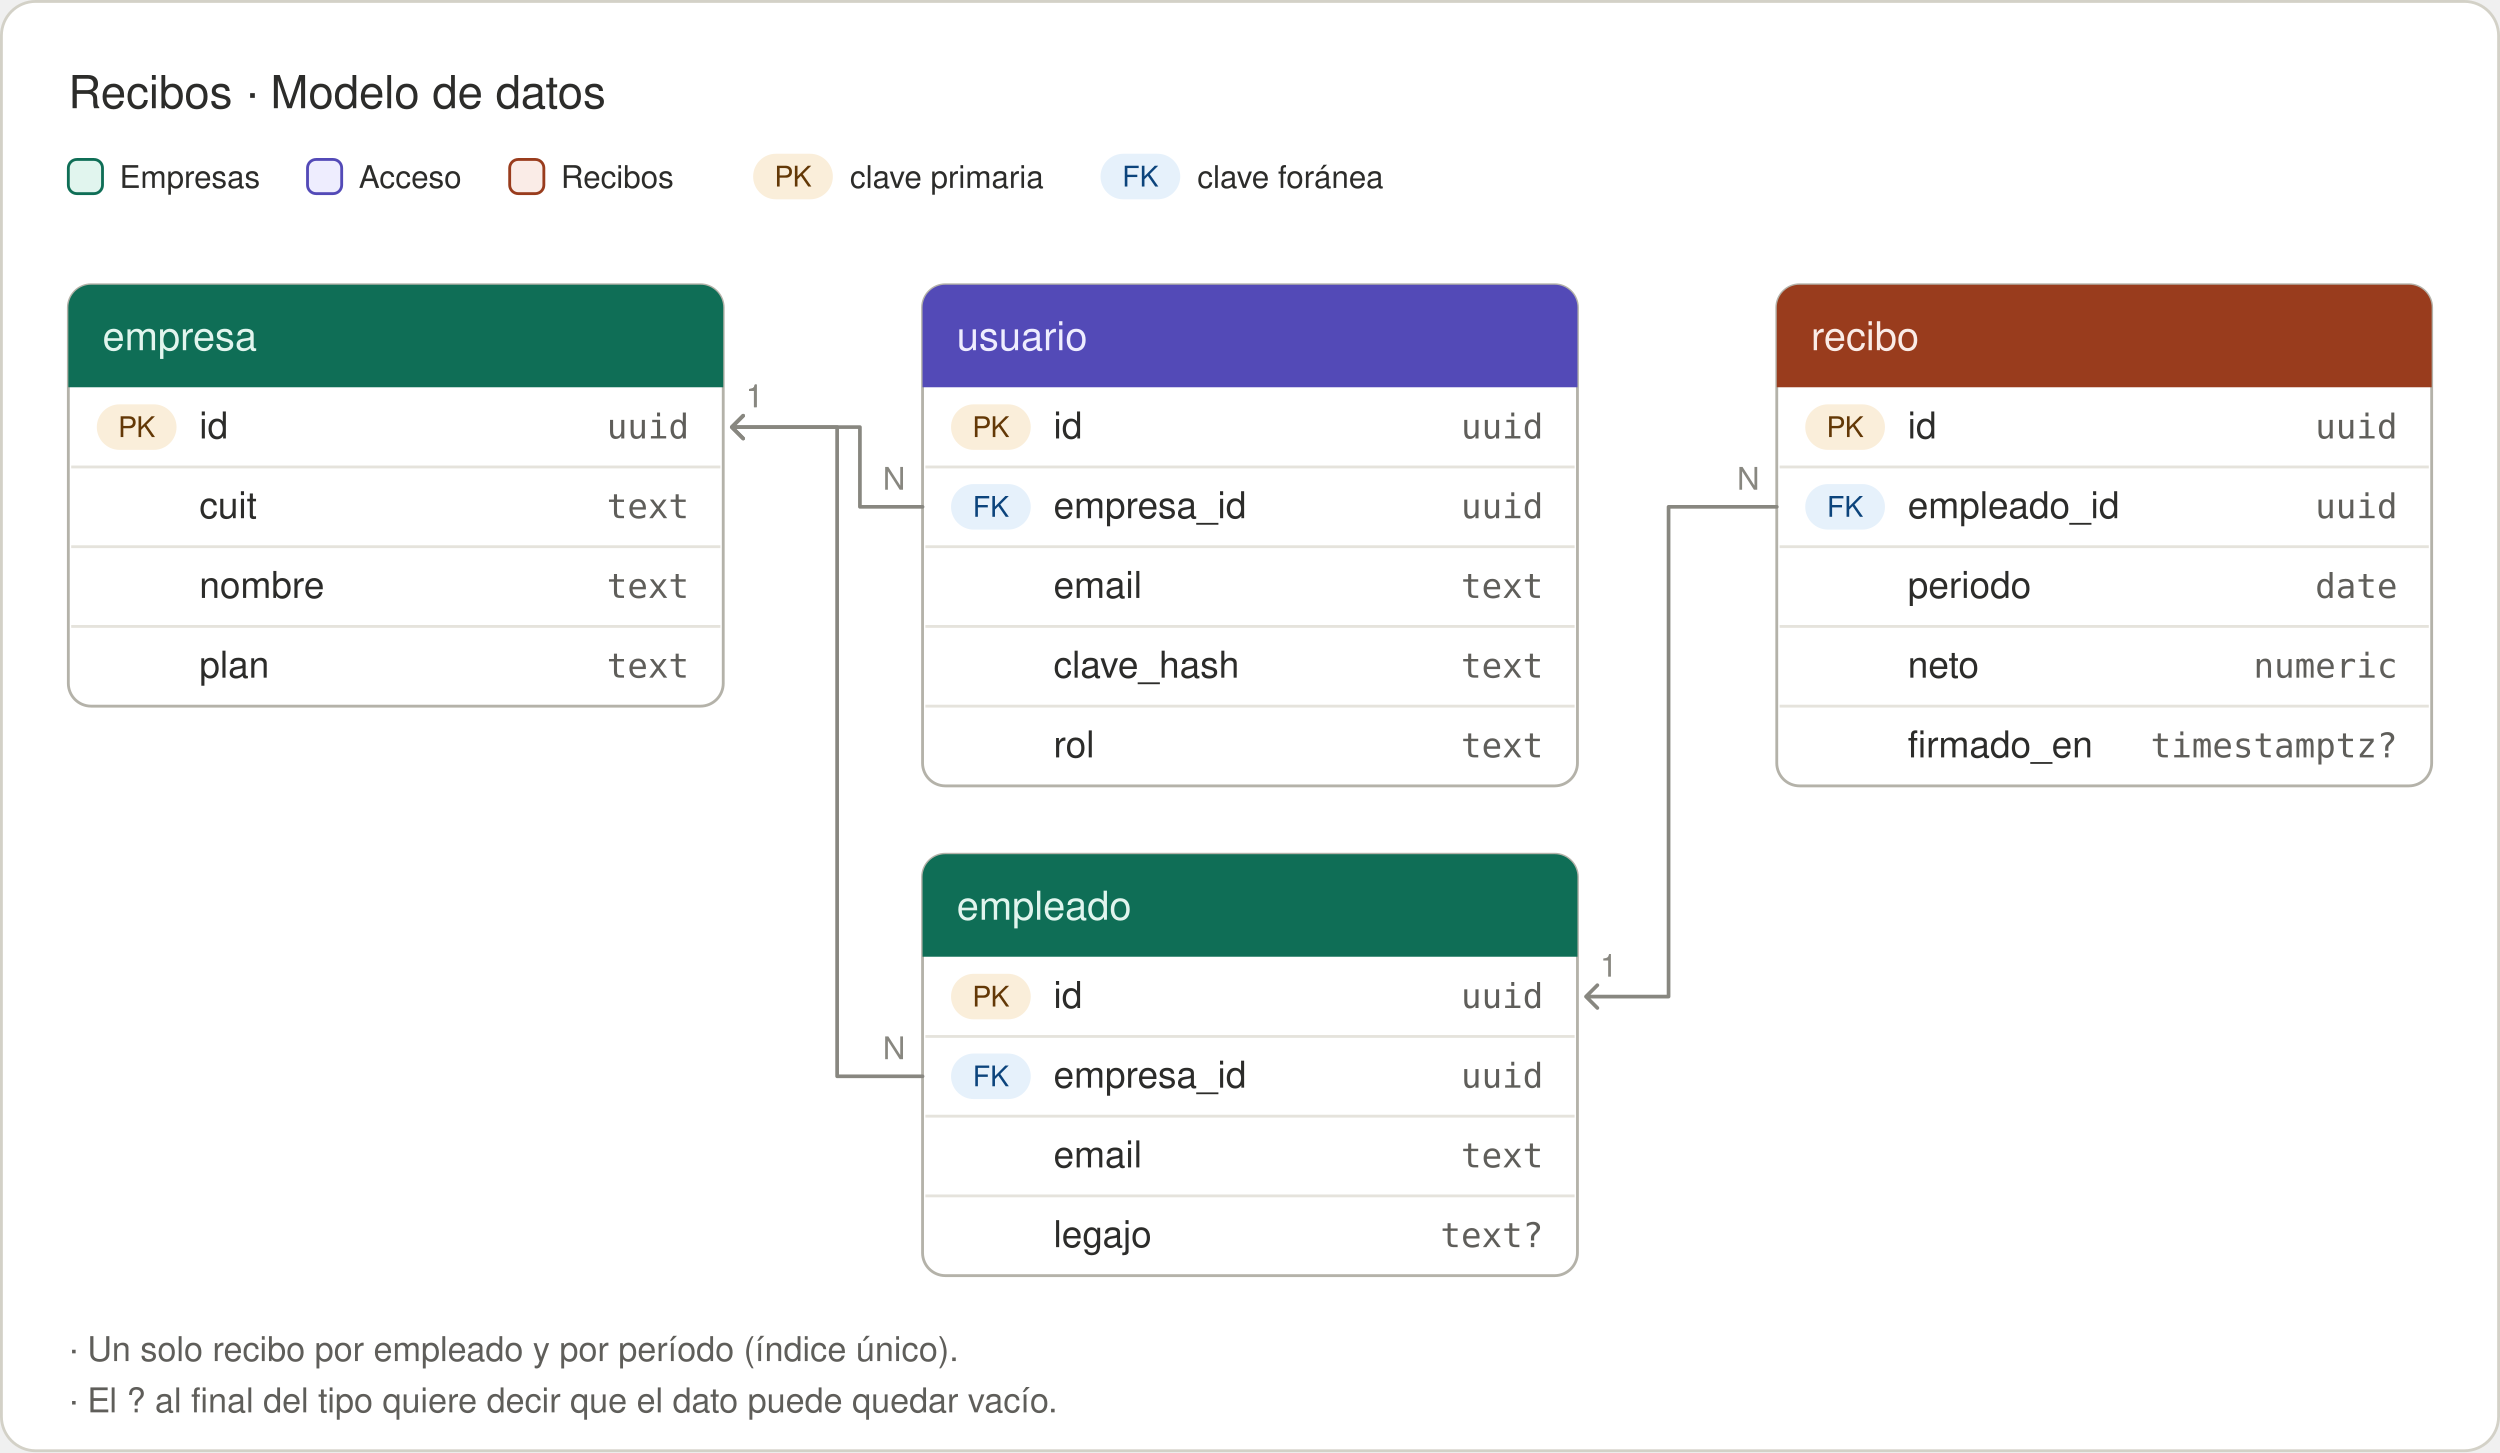
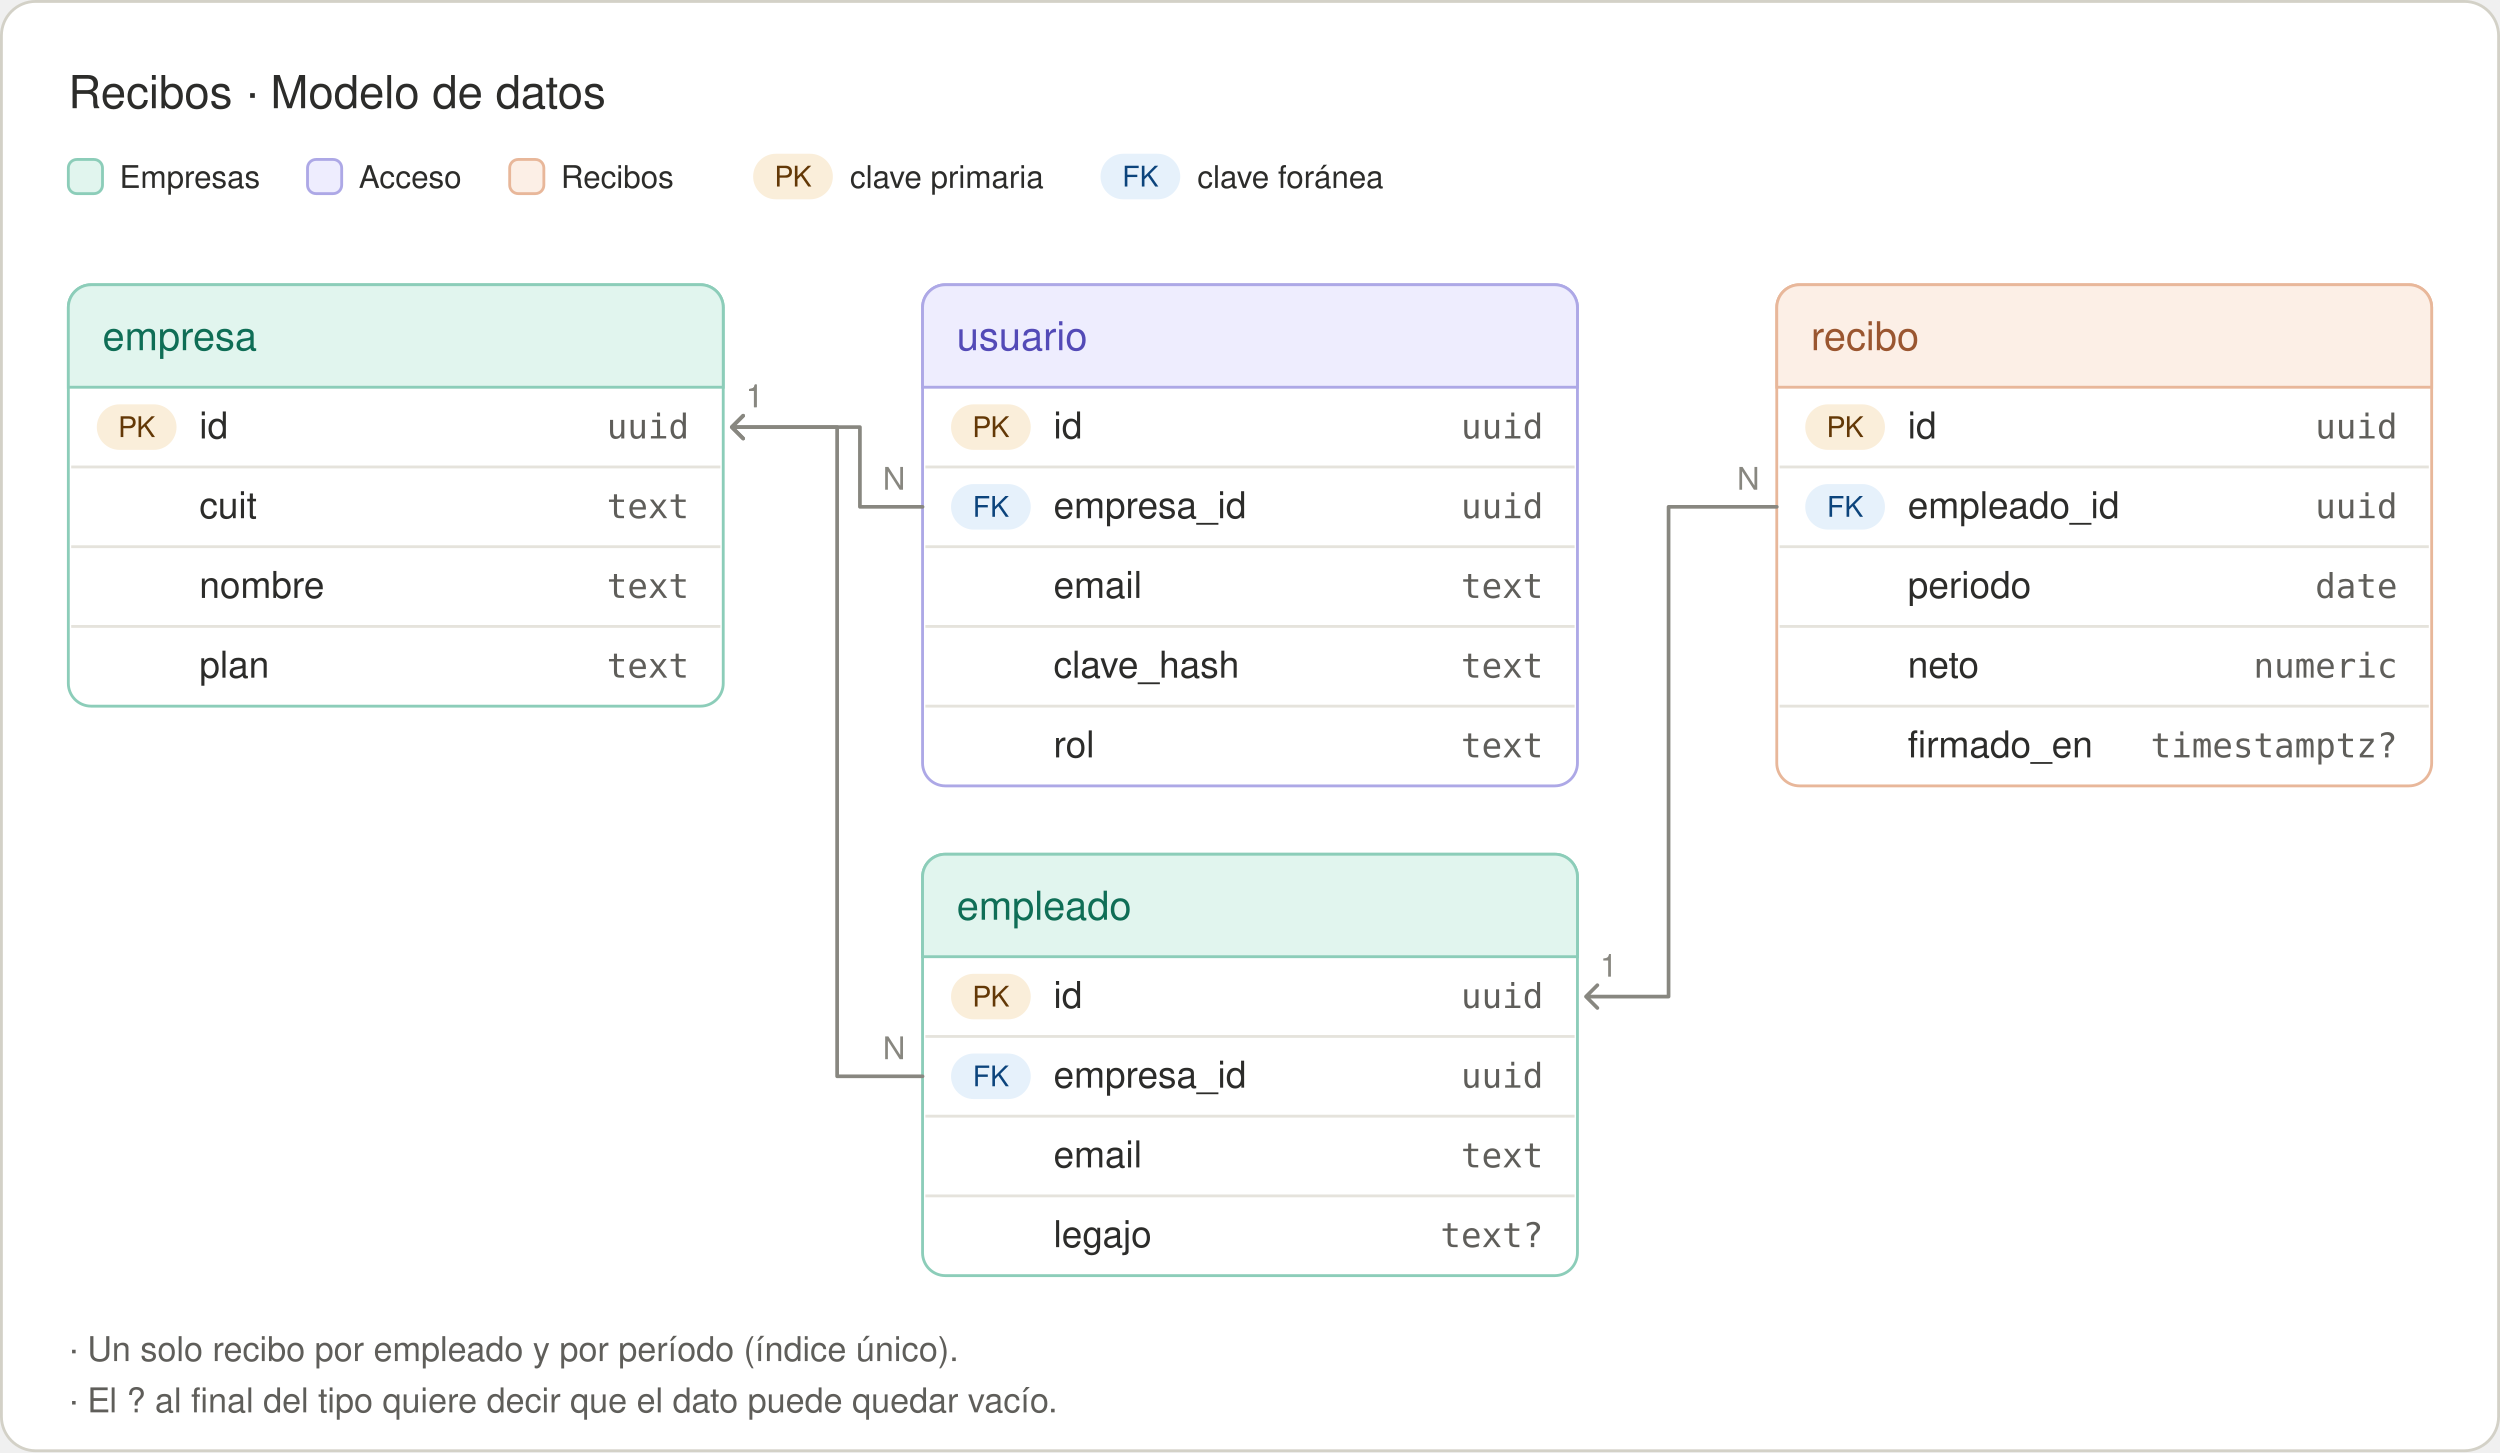
<svg xmlns="http://www.w3.org/2000/svg" width="878" height="510" viewBox="0 0 878 510" font-family="-apple-system, 'Segoe UI', Helvetica, Arial, sans-serif">
  <rect x="0.5" y="0.5" width="877" height="509" rx="12" fill="#FFFFFF" stroke="#D3D1C7" />
  <text x="24" y="38" font-size="16" font-weight="500" fill="#2C2C2A">Recibos · Modelo de datos</text>
-   <rect x="24" y="56" width="12" height="12" rx="3" fill="#E1F5EE" stroke="#0F6E56" />
+   <rect x="24" y="56" width="12" height="12" rx="3" fill="#E1F5EE" stroke="#8CCDB9" />
  <text x="42" y="66" font-size="11" fill="#2C2C2A">Empresas</text>
-   <rect x="108" y="56" width="12" height="12" rx="3" fill="#EEEDFE" stroke="#534AB7" />
+   <rect x="108" y="56" width="12" height="12" rx="3" fill="#EEEDFE" stroke="#ADA8E6" />
  <text x="126" y="66" font-size="11" fill="#2C2C2A">Acceso</text>
-   <rect x="179" y="56" width="12" height="12" rx="3" fill="#FAECE7" stroke="#993C1D" />
+   <rect x="179" y="56" width="12" height="12" rx="3" fill="#FCEFE6" stroke="#E8B79A" />
  <text x="197" y="66" font-size="11" fill="#2C2C2A">Recibos</text>
  <rect x="264.5" y="54" width="28" height="16" rx="8" fill="#FAEEDA" />
  <text x="278.5" y="65.5" font-size="10" text-anchor="middle" fill="#633806">PK</text>
  <text x="298.5" y="66" font-size="11" fill="#2C2C2A">clave primaria</text>
  <rect x="386.5" y="54" width="28" height="16" rx="8" fill="#E6F1FB" />
  <text x="400.5" y="65.5" font-size="10" text-anchor="middle" fill="#0C447C">FK</text>
  <text x="420.5" y="66" font-size="11" fill="#2C2C2A">clave foránea</text>
-   <rect x="24" y="100" width="230" height="148" rx="8" fill="#FFFFFF" stroke="#B4B2A9" />
-   <path d="M24 136V108a8 8 0 0 1 8-8H246a8 8 0 0 1 8 8V136z" fill="#0F6E56" />
-   <text x="36" y="123" font-size="14" font-weight="500" fill="#E1F5EE">empresa</text>
+   <rect x="24" y="100" width="230" height="148" rx="8" fill="#FFFFFF" stroke="#8CCDB9" />
+   <path d="M24 136V108a8 8 0 0 1 8-8H246a8 8 0 0 1 8 8V136z" fill="#E1F5EE" stroke="#8CCDB9" />
+   <text x="36" y="123" font-size="14" font-weight="500" fill="#0F6E56">empresa</text>
  <rect x="34" y="142" width="28" height="16" rx="8" fill="#FAEEDA" />
  <text x="48" y="153.5" font-size="10" text-anchor="middle" fill="#633806">PK</text>
  <text x="70" y="154" font-size="13" fill="#2C2C2A">id</text>
  <text x="242" y="154" font-size="12" text-anchor="end" font-family="ui-monospace, Menlo, Consolas, monospace" fill="#5F5E5A">uuid</text>
  <path d="M25 164H253" stroke="#E5E3DC" />
  <text x="70" y="182" font-size="13" fill="#2C2C2A">cuit</text>
  <text x="242" y="182" font-size="12" text-anchor="end" font-family="ui-monospace, Menlo, Consolas, monospace" fill="#5F5E5A">text</text>
  <path d="M25 192H253" stroke="#E5E3DC" />
  <text x="70" y="210" font-size="13" fill="#2C2C2A">nombre</text>
  <text x="242" y="210" font-size="12" text-anchor="end" font-family="ui-monospace, Menlo, Consolas, monospace" fill="#5F5E5A">text</text>
  <path d="M25 220H253" stroke="#E5E3DC" />
  <text x="70" y="238" font-size="13" fill="#2C2C2A">plan</text>
  <text x="242" y="238" font-size="12" text-anchor="end" font-family="ui-monospace, Menlo, Consolas, monospace" fill="#5F5E5A">text</text>
-   <rect x="324" y="100" width="230" height="176" rx="8" fill="#FFFFFF" stroke="#B4B2A9" />
-   <path d="M324 136V108a8 8 0 0 1 8-8H546a8 8 0 0 1 8 8V136z" fill="#534AB7" />
-   <text x="336" y="123" font-size="14" font-weight="500" fill="#EEEDFE">usuario</text>
+   <rect x="324" y="100" width="230" height="176" rx="8" fill="#FFFFFF" stroke="#ADA8E6" />
+   <path d="M324 136V108a8 8 0 0 1 8-8H546a8 8 0 0 1 8 8V136z" fill="#EEEDFE" stroke="#ADA8E6" />
+   <text x="336" y="123" font-size="14" font-weight="500" fill="#534AB7">usuario</text>
  <rect x="334" y="142" width="28" height="16" rx="8" fill="#FAEEDA" />
  <text x="348" y="153.5" font-size="10" text-anchor="middle" fill="#633806">PK</text>
  <text x="370" y="154" font-size="13" fill="#2C2C2A">id</text>
  <text x="542" y="154" font-size="12" text-anchor="end" font-family="ui-monospace, Menlo, Consolas, monospace" fill="#5F5E5A">uuid</text>
  <path d="M325 164H553" stroke="#E5E3DC" />
  <rect x="334" y="170" width="28" height="16" rx="8" fill="#E6F1FB" />
  <text x="348" y="181.5" font-size="10" text-anchor="middle" fill="#0C447C">FK</text>
  <text x="370" y="182" font-size="13" fill="#2C2C2A">empresa_id</text>
  <text x="542" y="182" font-size="12" text-anchor="end" font-family="ui-monospace, Menlo, Consolas, monospace" fill="#5F5E5A">uuid</text>
  <path d="M325 192H553" stroke="#E5E3DC" />
  <text x="370" y="210" font-size="13" fill="#2C2C2A">email</text>
  <text x="542" y="210" font-size="12" text-anchor="end" font-family="ui-monospace, Menlo, Consolas, monospace" fill="#5F5E5A">text</text>
  <path d="M325 220H553" stroke="#E5E3DC" />
  <text x="370" y="238" font-size="13" fill="#2C2C2A">clave_hash</text>
  <text x="542" y="238" font-size="12" text-anchor="end" font-family="ui-monospace, Menlo, Consolas, monospace" fill="#5F5E5A">text</text>
  <path d="M325 248H553" stroke="#E5E3DC" />
  <text x="370" y="266" font-size="13" fill="#2C2C2A">rol</text>
  <text x="542" y="266" font-size="12" text-anchor="end" font-family="ui-monospace, Menlo, Consolas, monospace" fill="#5F5E5A">text</text>
-   <rect x="324" y="300" width="230" height="148" rx="8" fill="#FFFFFF" stroke="#B4B2A9" />
-   <path d="M324 336V308a8 8 0 0 1 8-8H546a8 8 0 0 1 8 8V336z" fill="#0F6E56" />
-   <text x="336" y="323" font-size="14" font-weight="500" fill="#E1F5EE">empleado</text>
+   <rect x="324" y="300" width="230" height="148" rx="8" fill="#FFFFFF" stroke="#8CCDB9" />
+   <path d="M324 336V308a8 8 0 0 1 8-8H546a8 8 0 0 1 8 8V336z" fill="#E1F5EE" stroke="#8CCDB9" />
+   <text x="336" y="323" font-size="14" font-weight="500" fill="#0F6E56">empleado</text>
  <rect x="334" y="342" width="28" height="16" rx="8" fill="#FAEEDA" />
  <text x="348" y="353.5" font-size="10" text-anchor="middle" fill="#633806">PK</text>
  <text x="370" y="354" font-size="13" fill="#2C2C2A">id</text>
  <text x="542" y="354" font-size="12" text-anchor="end" font-family="ui-monospace, Menlo, Consolas, monospace" fill="#5F5E5A">uuid</text>
  <path d="M325 364H553" stroke="#E5E3DC" />
  <rect x="334" y="370" width="28" height="16" rx="8" fill="#E6F1FB" />
  <text x="348" y="381.5" font-size="10" text-anchor="middle" fill="#0C447C">FK</text>
  <text x="370" y="382" font-size="13" fill="#2C2C2A">empresa_id</text>
  <text x="542" y="382" font-size="12" text-anchor="end" font-family="ui-monospace, Menlo, Consolas, monospace" fill="#5F5E5A">uuid</text>
  <path d="M325 392H553" stroke="#E5E3DC" />
  <text x="370" y="410" font-size="13" fill="#2C2C2A">email</text>
  <text x="542" y="410" font-size="12" text-anchor="end" font-family="ui-monospace, Menlo, Consolas, monospace" fill="#5F5E5A">text</text>
  <path d="M325 420H553" stroke="#E5E3DC" />
  <text x="370" y="438" font-size="13" fill="#2C2C2A">legajo</text>
  <text x="542" y="438" font-size="12" text-anchor="end" font-family="ui-monospace, Menlo, Consolas, monospace" fill="#5F5E5A">text?</text>
-   <rect x="624" y="100" width="230" height="176" rx="8" fill="#FFFFFF" stroke="#B4B2A9" />
-   <path d="M624 136V108a8 8 0 0 1 8-8H846a8 8 0 0 1 8 8V136z" fill="#993C1D" />
-   <text x="636" y="123" font-size="14" font-weight="500" fill="#FAECE7">recibo</text>
+   <rect x="624" y="100" width="230" height="176" rx="8" fill="#FFFFFF" stroke="#E8B79A" />
+   <path d="M624 136V108a8 8 0 0 1 8-8H846a8 8 0 0 1 8 8V136z" fill="#FCEFE6" stroke="#E8B79A" />
+   <text x="636" y="123" font-size="14" font-weight="500" fill="#9A5630">recibo</text>
  <rect x="634" y="142" width="28" height="16" rx="8" fill="#FAEEDA" />
  <text x="648" y="153.5" font-size="10" text-anchor="middle" fill="#633806">PK</text>
  <text x="670" y="154" font-size="13" fill="#2C2C2A">id</text>
  <text x="842" y="154" font-size="12" text-anchor="end" font-family="ui-monospace, Menlo, Consolas, monospace" fill="#5F5E5A">uuid</text>
  <path d="M625 164H853" stroke="#E5E3DC" />
  <rect x="634" y="170" width="28" height="16" rx="8" fill="#E6F1FB" />
  <text x="648" y="181.5" font-size="10" text-anchor="middle" fill="#0C447C">FK</text>
  <text x="670" y="182" font-size="13" fill="#2C2C2A">empleado_id</text>
  <text x="842" y="182" font-size="12" text-anchor="end" font-family="ui-monospace, Menlo, Consolas, monospace" fill="#5F5E5A">uuid</text>
  <path d="M625 192H853" stroke="#E5E3DC" />
  <text x="670" y="210" font-size="13" fill="#2C2C2A">periodo</text>
  <text x="842" y="210" font-size="12" text-anchor="end" font-family="ui-monospace, Menlo, Consolas, monospace" fill="#5F5E5A">date</text>
  <path d="M625 220H853" stroke="#E5E3DC" />
  <text x="670" y="238" font-size="13" fill="#2C2C2A">neto</text>
  <text x="842" y="238" font-size="12" text-anchor="end" font-family="ui-monospace, Menlo, Consolas, monospace" fill="#5F5E5A">numeric</text>
  <path d="M625 248H853" stroke="#E5E3DC" />
  <text x="670" y="266" font-size="13" fill="#2C2C2A">firmado_en</text>
  <text x="842" y="266" font-size="12" text-anchor="end" font-family="ui-monospace, Menlo, Consolas, monospace" fill="#5F5E5A">timestamptz?</text>
  <path d="M324 178L302 178L302 150L257 150M261 146l-4 4 4 4" fill="none" stroke="#888780" stroke-width="1.3" stroke-linecap="round" stroke-linejoin="round" />
  <text x="314" y="172" font-size="11" text-anchor="middle" fill="#888780">N</text>
  <text x="265" y="143" font-size="11" text-anchor="middle" fill="#888780">1</text>
  <path d="M324 378L294 378L294 150L257 150M261 146l-4 4 4 4" fill="none" stroke="#888780" stroke-width="1.3" stroke-linecap="round" stroke-linejoin="round" />
  <text x="314" y="372" font-size="11" text-anchor="middle" fill="#888780">N</text>
  <text x="265" y="143" font-size="11" text-anchor="middle" fill="#888780">1</text>
  <path d="M624 178L586 178L586 350L557 350M561 346l-4 4 4 4" fill="none" stroke="#888780" stroke-width="1.3" stroke-linecap="round" stroke-linejoin="round" />
  <text x="614" y="172" font-size="11" text-anchor="middle" fill="#888780">N</text>
  <text x="565" y="343" font-size="11" text-anchor="middle" fill="#888780">1</text>
  <text x="24" y="478" font-size="12" fill="#5F5E5A">· Un solo recibo por empleado y por período (índice único).</text>
  <text x="24" y="496" font-size="12" fill="#5F5E5A">· El ? al final del tipo quiere decir que el dato puede quedar vacío.</text>
</svg>
